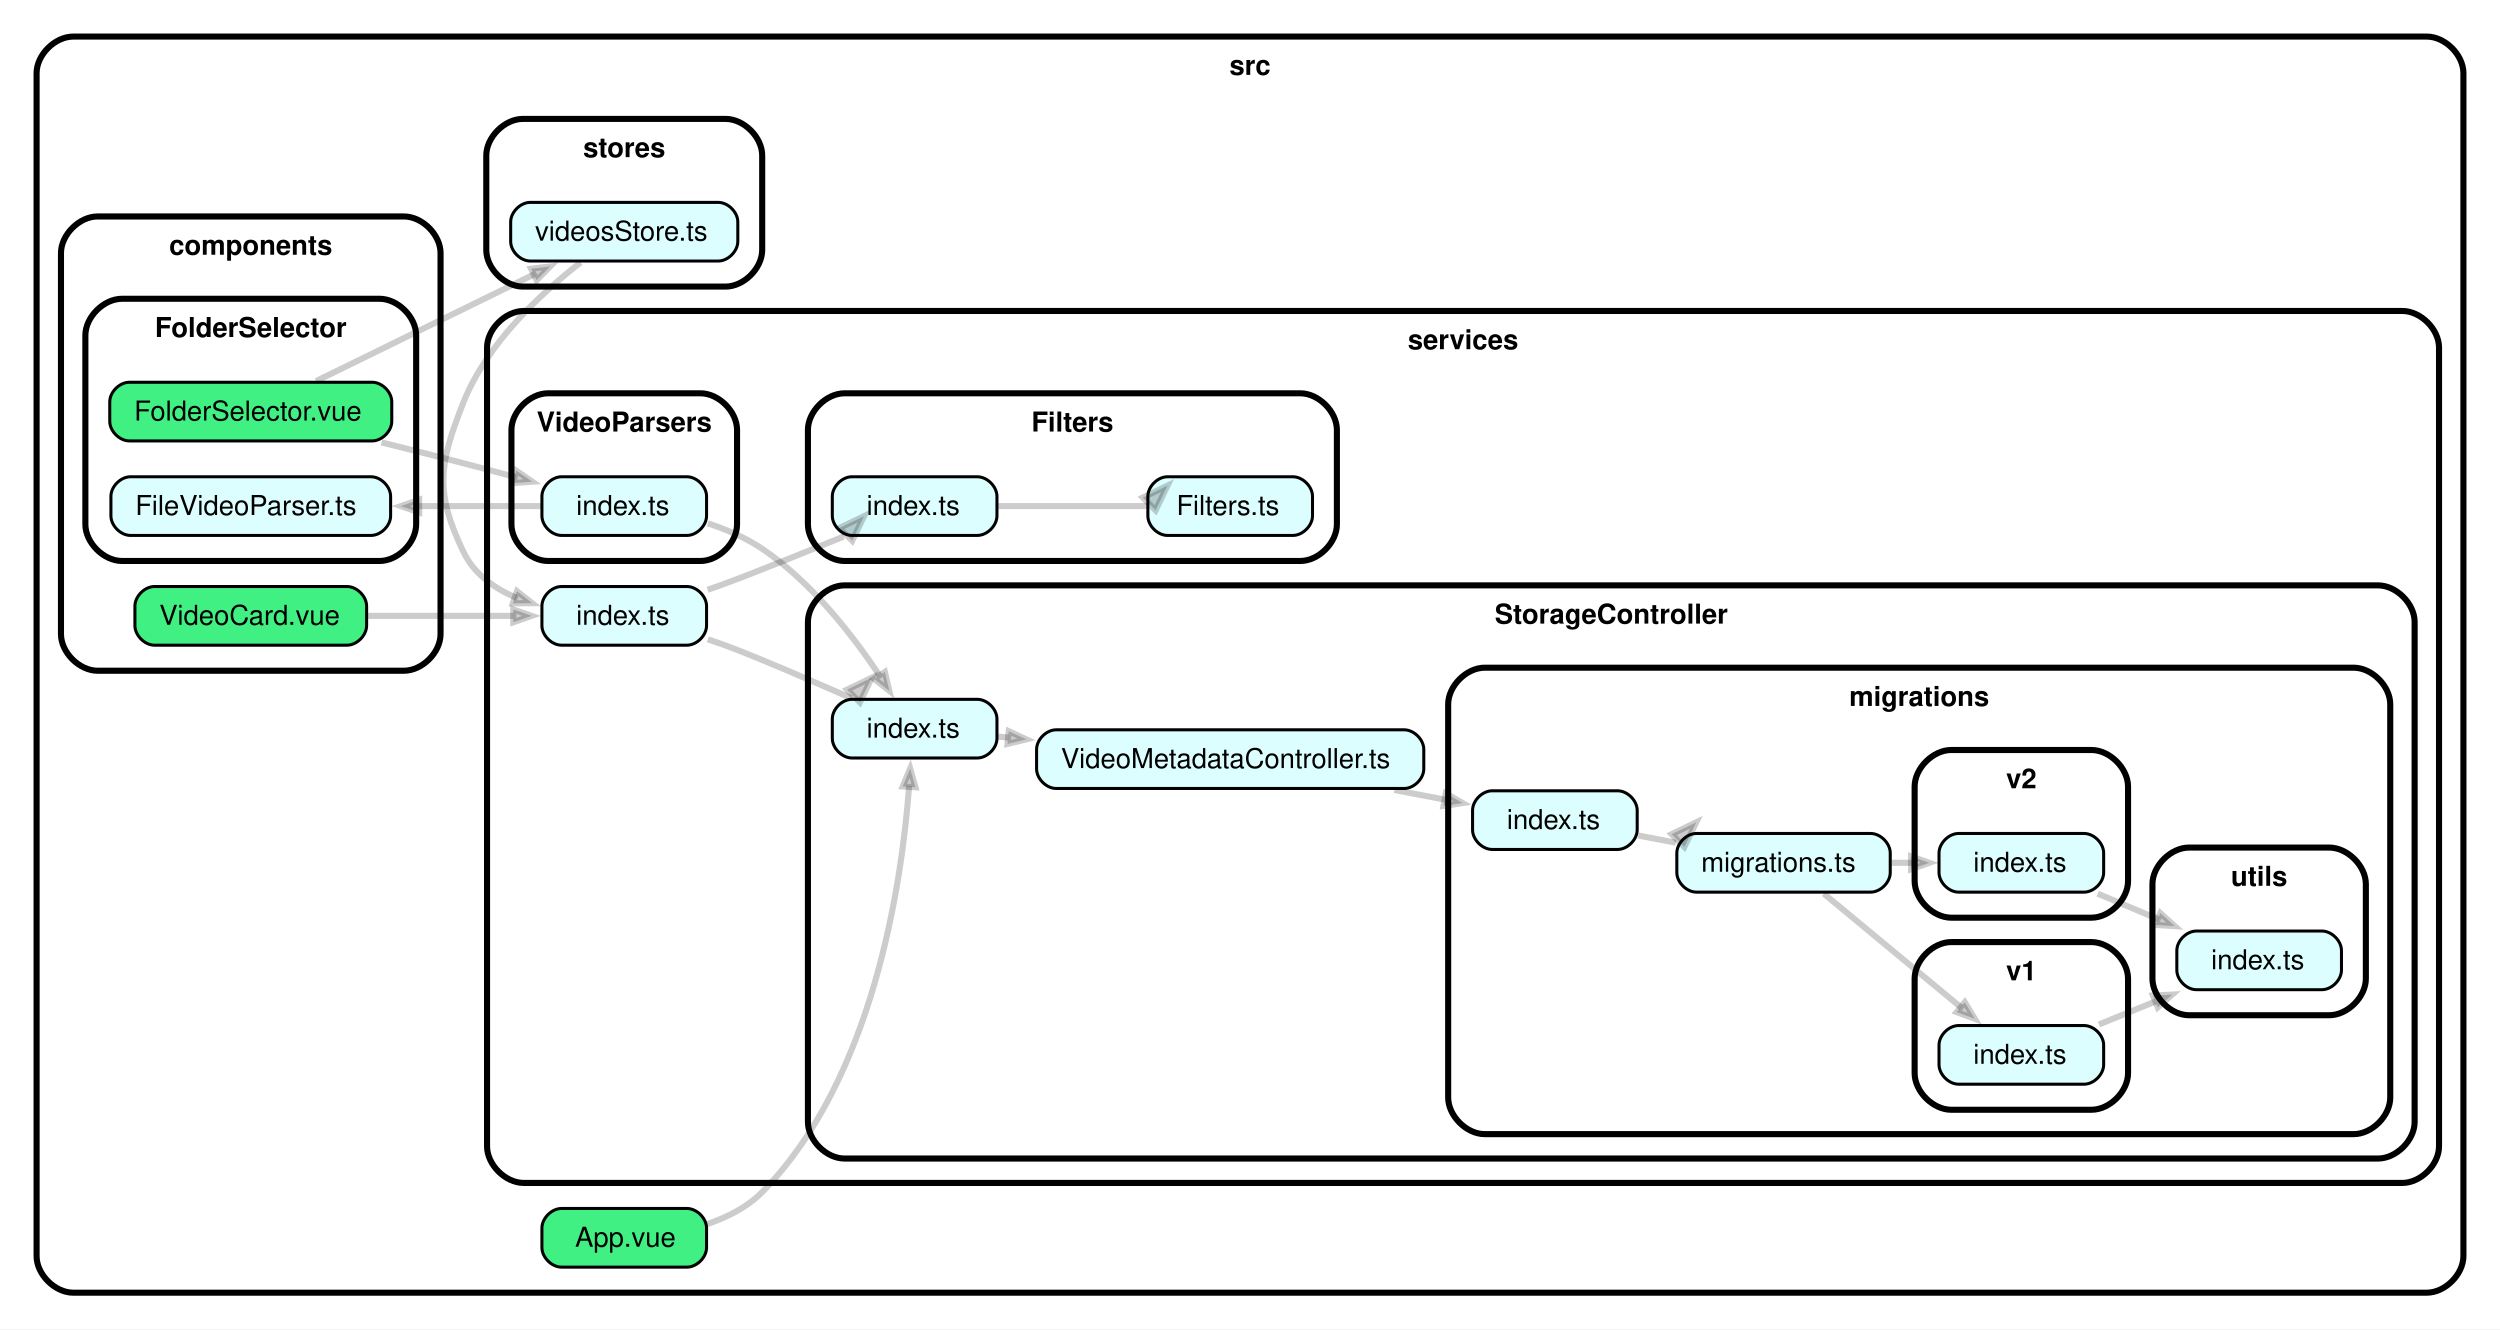
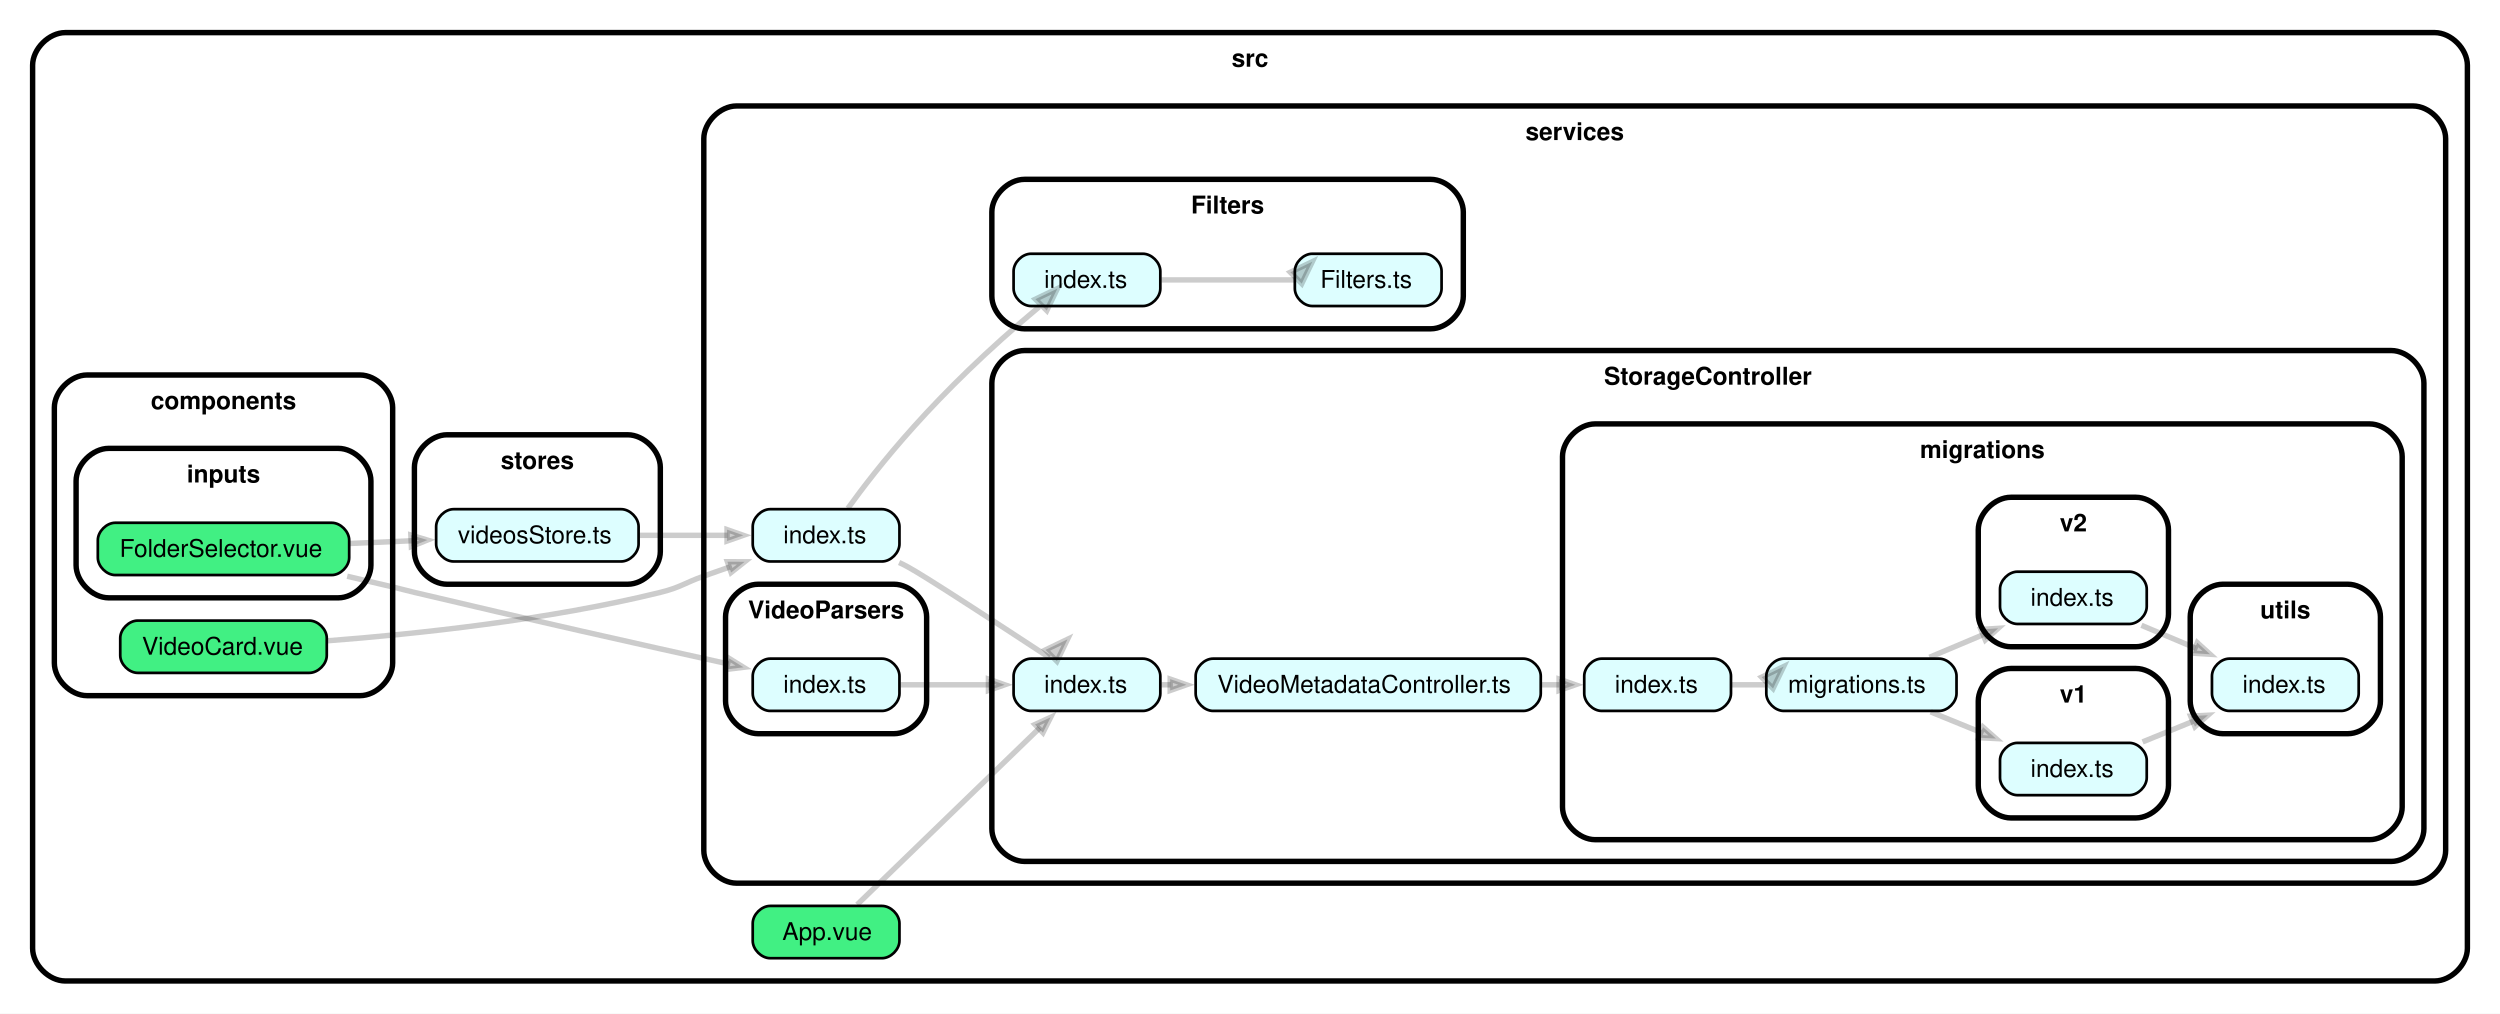
- <svg xmlns="http://www.w3.org/2000/svg" xmlns:xlink="http://www.w3.org/1999/xlink" width="820pt" height="436pt" viewBox="0.00 0.00 820.00 436.00">
-   <g id="graph0" class="graph" transform="scale(1 1) rotate(0) translate(4 432)">
-     <polygon fill="white" stroke="none" points="-4,4 -4,-432 816,-432 816,4 -4,4" />
+ <svg xmlns="http://www.w3.org/2000/svg" xmlns:xlink="http://www.w3.org/1999/xlink" width="920pt" height="373pt" viewBox="0.00 0.00 920.00 373.00">
+   <g id="graph0" class="graph" transform="scale(1 1) rotate(0) translate(4 369)">
+     <polygon fill="white" stroke="none" points="-4,4 -4,-369 916,-369 916,4 -4,4" />
    <g id="clust1" class="cluster">
-       <path fill="#ffffff" stroke="black" stroke-width="2" d="M20,-8C20,-8 792,-8 792,-8 798,-8 804,-14 804,-20 804,-20 804,-408 804,-408 804,-414 798,-420 792,-420 792,-420 20,-420 20,-420 14,-420 8,-414 8,-408 8,-408 8,-20 8,-20 8,-14 14,-8 20,-8" />
-       <text text-anchor="middle" x="406" y="-407.45" font-family="Helvetica,sans-Serif" font-weight="bold" font-size="9.00">src</text>
+       <path fill="#ffffff" stroke="black" stroke-width="2" d="M20,-8C20,-8 892,-8 892,-8 898,-8 904,-14 904,-20 904,-20 904,-345 904,-345 904,-351 898,-357 892,-357 892,-357 20,-357 20,-357 14,-357 8,-351 8,-345 8,-345 8,-20 8,-20 8,-14 14,-8 20,-8" />
+       <text text-anchor="middle" x="456" y="-344.45" font-family="Helvetica,sans-Serif" font-weight="bold" font-size="9.00">src</text>
    </g>
    <g id="clust2" class="cluster">
-       <path fill="#ffffff" stroke="black" stroke-width="2" d="M28,-212C28,-212 128.5,-212 128.5,-212 134.5,-212 140.5,-218 140.5,-224 140.5,-224 140.5,-349 140.5,-349 140.5,-355 134.5,-361 128.5,-361 128.5,-361 28,-361 28,-361 22,-361 16,-355 16,-349 16,-349 16,-224 16,-224 16,-218 22,-212 28,-212" />
-       <text text-anchor="middle" x="78.25" y="-348.45" font-family="Helvetica,sans-Serif" font-weight="bold" font-size="9.00">components</text>
+       <path fill="#ffffff" stroke="black" stroke-width="2" d="M28,-113C28,-113 128.5,-113 128.5,-113 134.5,-113 140.5,-119 140.5,-125 140.5,-125 140.5,-219 140.5,-219 140.5,-225 134.5,-231 128.5,-231 128.5,-231 28,-231 28,-231 22,-231 16,-225 16,-219 16,-219 16,-125 16,-125 16,-119 22,-113 28,-113" />
+       <text text-anchor="middle" x="78.25" y="-218.45" font-family="Helvetica,sans-Serif" font-weight="bold" font-size="9.00">components</text>
    </g>
    <g id="clust3" class="cluster">
-       <path fill="#ffffff" stroke="black" stroke-width="2" d="M36,-248C36,-248 120.5,-248 120.5,-248 126.5,-248 132.5,-254 132.5,-260 132.5,-260 132.5,-322 132.5,-322 132.5,-328 126.5,-334 120.5,-334 120.5,-334 36,-334 36,-334 30,-334 24,-328 24,-322 24,-322 24,-260 24,-260 24,-254 30,-248 36,-248" />
-       <text text-anchor="middle" x="78.25" y="-321.45" font-family="Helvetica,sans-Serif" font-weight="bold" font-size="9.00">FolderSelector</text>
+       <path fill="#ffffff" stroke="black" stroke-width="2" d="M36,-149C36,-149 120.5,-149 120.5,-149 126.5,-149 132.5,-155 132.5,-161 132.5,-161 132.5,-192 132.5,-192 132.5,-198 126.5,-204 120.5,-204 120.5,-204 36,-204 36,-204 30,-204 24,-198 24,-192 24,-192 24,-161 24,-161 24,-155 30,-149 36,-149" />
+       <text text-anchor="middle" x="78.25" y="-191.45" font-family="Helvetica,sans-Serif" font-weight="bold" font-size="9.00">inputs</text>
    </g>
    <g id="clust4" class="cluster">
-       <path fill="#ffffff" stroke="black" stroke-width="2" d="M167.75,-44C167.75,-44 784,-44 784,-44 790,-44 796,-50 796,-56 796,-56 796,-318 796,-318 796,-324 790,-330 784,-330 784,-330 167.75,-330 167.75,-330 161.75,-330 155.75,-324 155.75,-318 155.75,-318 155.75,-56 155.75,-56 155.75,-50 161.75,-44 167.75,-44" />
-       <text text-anchor="middle" x="475.88" y="-317.45" font-family="Helvetica,sans-Serif" font-weight="bold" font-size="9.00">services</text>
+       <path fill="#ffffff" stroke="black" stroke-width="2" d="M267,-44C267,-44 884,-44 884,-44 890,-44 896,-50 896,-56 896,-56 896,-318 896,-318 896,-324 890,-330 884,-330 884,-330 267,-330 267,-330 261,-330 255,-324 255,-318 255,-318 255,-56 255,-56 255,-50 261,-44 267,-44" />
+       <text text-anchor="middle" x="575.5" y="-317.45" font-family="Helvetica,sans-Serif" font-weight="bold" font-size="9.00">services</text>
+     </g>
+     <g id="clust11" class="cluster">
+       <path fill="#ffffff" stroke="black" stroke-width="2" d="M275,-99C275,-99 325,-99 325,-99 331,-99 337,-105 337,-111 337,-111 337,-142 337,-142 337,-148 331,-154 325,-154 325,-154 275,-154 275,-154 269,-154 263,-148 263,-142 263,-142 263,-111 263,-111 263,-105 269,-99 275,-99" />
+       <text text-anchor="middle" x="300" y="-141.45" font-family="Helvetica,sans-Serif" font-weight="bold" font-size="9.00">VideoParsers</text>
    </g>
    <g id="clust6" class="cluster">
-       <path fill="#ffffff" stroke="black" stroke-width="2" d="M273,-52C273,-52 776,-52 776,-52 782,-52 788,-58 788,-64 788,-64 788,-228 788,-228 788,-234 782,-240 776,-240 776,-240 273,-240 273,-240 267,-240 261,-234 261,-228 261,-228 261,-64 261,-64 261,-58 267,-52 273,-52" />
-       <text text-anchor="middle" x="524.5" y="-227.45" font-family="Helvetica,sans-Serif" font-weight="bold" font-size="9.00">StorageController</text>
+       <path fill="#ffffff" stroke="black" stroke-width="2" d="M373,-52C373,-52 876,-52 876,-52 882,-52 888,-58 888,-64 888,-64 888,-228 888,-228 888,-234 882,-240 876,-240 876,-240 373,-240 373,-240 367,-240 361,-234 361,-228 361,-228 361,-64 361,-64 361,-58 367,-52 373,-52" />
+       <text text-anchor="middle" x="624.5" y="-227.45" font-family="Helvetica,sans-Serif" font-weight="bold" font-size="9.00">StorageController</text>
    </g>
    <g id="clust7" class="cluster">
-       <path fill="#ffffff" stroke="black" stroke-width="2" d="M483,-60C483,-60 768,-60 768,-60 774,-60 780,-66 780,-72 780,-72 780,-201 780,-201 780,-207 774,-213 768,-213 768,-213 483,-213 483,-213 477,-213 471,-207 471,-201 471,-201 471,-72 471,-72 471,-66 477,-60 483,-60" />
-       <text text-anchor="middle" x="625.5" y="-200.45" font-family="Helvetica,sans-Serif" font-weight="bold" font-size="9.00">migrations</text>
+       <path fill="#ffffff" stroke="black" stroke-width="2" d="M583,-60C583,-60 868,-60 868,-60 874,-60 880,-66 880,-72 880,-72 880,-201 880,-201 880,-207 874,-213 868,-213 868,-213 583,-213 583,-213 577,-213 571,-207 571,-201 571,-201 571,-72 571,-72 571,-66 577,-60 583,-60" />
+       <text text-anchor="middle" x="725.5" y="-200.45" font-family="Helvetica,sans-Serif" font-weight="bold" font-size="9.00">migrations</text>
+     </g>
+     <g id="clust9" class="cluster">
+       <path fill="#ffffff" stroke="black" stroke-width="2" d="M736,-68C736,-68 782,-68 782,-68 788,-68 794,-74 794,-80 794,-80 794,-111 794,-111 794,-117 788,-123 782,-123 782,-123 736,-123 736,-123 730,-123 724,-117 724,-111 724,-111 724,-80 724,-80 724,-74 730,-68 736,-68" />
+       <text text-anchor="middle" x="759" y="-110.45" font-family="Helvetica,sans-Serif" font-weight="bold" font-size="9.00">v1</text>
+     </g>
+     <g id="clust10" class="cluster">
+       <path fill="#ffffff" stroke="black" stroke-width="2" d="M736,-131C736,-131 782,-131 782,-131 788,-131 794,-137 794,-143 794,-143 794,-174 794,-174 794,-180 788,-186 782,-186 782,-186 736,-186 736,-186 730,-186 724,-180 724,-174 724,-174 724,-143 724,-143 724,-137 730,-131 736,-131" />
+       <text text-anchor="middle" x="759" y="-173.45" font-family="Helvetica,sans-Serif" font-weight="bold" font-size="9.00">v2</text>
    </g>
    <g id="clust8" class="cluster">
-       <path fill="#ffffff" stroke="black" stroke-width="2" d="M714,-99C714,-99 760,-99 760,-99 766,-99 772,-105 772,-111 772,-111 772,-142 772,-142 772,-148 766,-154 760,-154 760,-154 714,-154 714,-154 708,-154 702,-148 702,-142 702,-142 702,-111 702,-111 702,-105 708,-99 714,-99" />
-       <text text-anchor="middle" x="737" y="-141.45" font-family="Helvetica,sans-Serif" font-weight="bold" font-size="9.00">utils</text>
-     </g>
-     <g id="clust9" class="cluster">
-       <path fill="#ffffff" stroke="black" stroke-width="2" d="M636,-68C636,-68 682,-68 682,-68 688,-68 694,-74 694,-80 694,-80 694,-111 694,-111 694,-117 688,-123 682,-123 682,-123 636,-123 636,-123 630,-123 624,-117 624,-111 624,-111 624,-80 624,-80 624,-74 630,-68 636,-68" />
-       <text text-anchor="middle" x="659" y="-110.45" font-family="Helvetica,sans-Serif" font-weight="bold" font-size="9.00">v1</text>
-     </g>
-     <g id="clust10" class="cluster">
-       <path fill="#ffffff" stroke="black" stroke-width="2" d="M636,-131C636,-131 682,-131 682,-131 688,-131 694,-137 694,-143 694,-143 694,-174 694,-174 694,-180 688,-186 682,-186 682,-186 636,-186 636,-186 630,-186 624,-180 624,-174 624,-174 624,-143 624,-143 624,-137 630,-131 636,-131" />
-       <text text-anchor="middle" x="659" y="-173.45" font-family="Helvetica,sans-Serif" font-weight="bold" font-size="9.00">v2</text>
-     </g>
-     <g id="clust11" class="cluster">
-       <path fill="#ffffff" stroke="black" stroke-width="2" d="M175.75,-248C175.75,-248 225.75,-248 225.75,-248 231.75,-248 237.75,-254 237.75,-260 237.75,-260 237.75,-291 237.75,-291 237.75,-297 231.75,-303 225.75,-303 225.75,-303 175.75,-303 175.75,-303 169.75,-303 163.75,-297 163.75,-291 163.75,-291 163.75,-260 163.75,-260 163.75,-254 169.75,-248 175.75,-248" />
-       <text text-anchor="middle" x="200.75" y="-290.45" font-family="Helvetica,sans-Serif" font-weight="bold" font-size="9.00">VideoParsers</text>
+       <path fill="#ffffff" stroke="black" stroke-width="2" d="M814,-99C814,-99 860,-99 860,-99 866,-99 872,-105 872,-111 872,-111 872,-142 872,-142 872,-148 866,-154 860,-154 860,-154 814,-154 814,-154 808,-154 802,-148 802,-142 802,-142 802,-111 802,-111 802,-105 808,-99 814,-99" />
+       <text text-anchor="middle" x="837" y="-141.45" font-family="Helvetica,sans-Serif" font-weight="bold" font-size="9.00">utils</text>
    </g>
    <g id="clust5" class="cluster">
-       <path fill="#ffffff" stroke="black" stroke-width="2" d="M273,-248C273,-248 422.5,-248 422.5,-248 428.5,-248 434.5,-254 434.5,-260 434.5,-260 434.5,-291 434.5,-291 434.5,-297 428.5,-303 422.5,-303 422.5,-303 273,-303 273,-303 267,-303 261,-297 261,-291 261,-291 261,-260 261,-260 261,-254 267,-248 273,-248" />
-       <text text-anchor="middle" x="347.75" y="-290.45" font-family="Helvetica,sans-Serif" font-weight="bold" font-size="9.00">Filters</text>
+       <path fill="#ffffff" stroke="black" stroke-width="2" d="M373,-248C373,-248 522.5,-248 522.5,-248 528.5,-248 534.5,-254 534.5,-260 534.5,-260 534.5,-291 534.5,-291 534.5,-297 528.5,-303 522.5,-303 522.5,-303 373,-303 373,-303 367,-303 361,-297 361,-291 361,-291 361,-260 361,-260 361,-254 367,-248 373,-248" />
+       <text text-anchor="middle" x="447.75" y="-290.45" font-family="Helvetica,sans-Serif" font-weight="bold" font-size="9.00">Filters</text>
    </g>
    <g id="clust12" class="cluster">
-       <path fill="#ffffff" stroke="black" stroke-width="2" d="M167.5,-338C167.5,-338 234,-338 234,-338 240,-338 246,-344 246,-350 246,-350 246,-381 246,-381 246,-387 240,-393 234,-393 234,-393 167.5,-393 167.5,-393 161.5,-393 155.5,-387 155.5,-381 155.5,-381 155.5,-350 155.5,-350 155.5,-344 161.5,-338 167.5,-338" />
-       <text text-anchor="middle" x="200.75" y="-380.45" font-family="Helvetica,sans-Serif" font-weight="bold" font-size="9.00">stores</text>
+       <path fill="#ffffff" stroke="black" stroke-width="2" d="M160.5,-154C160.5,-154 227,-154 227,-154 233,-154 239,-160 239,-166 239,-166 239,-197 239,-197 239,-203 233,-209 227,-209 227,-209 160.5,-209 160.5,-209 154.5,-209 148.5,-203 148.5,-197 148.5,-197 148.5,-166 148.5,-166 148.5,-160 154.5,-154 160.5,-154" />
+       <text text-anchor="middle" x="193.75" y="-196.45" font-family="Helvetica,sans-Serif" font-weight="bold" font-size="9.00">stores</text>
    </g>
    <g id="node1" class="node">
      <g id="a_node1">
        <a xlink:href="src/App.vue" xlink:title="App.vue">
-           <path fill="#41f083" stroke="black" d="M221.33,-35.62C221.33,-35.62 180.17,-35.62 180.17,-35.62 176.96,-35.62 173.75,-32.42 173.75,-29.21 173.75,-29.21 173.75,-22.79 173.75,-22.79 173.75,-19.58 176.96,-16.38 180.17,-16.38 180.17,-16.38 221.33,-16.38 221.33,-16.38 224.54,-16.38 227.75,-19.58 227.75,-22.79 227.75,-22.79 227.75,-29.21 227.75,-29.21 227.75,-32.42 224.54,-35.62 221.33,-35.62" />
-           <text text-anchor="start" x="184.62" y="-23.07" font-family="Helvetica,sans-Serif" font-size="9.00">App.vue</text>
+           <path fill="#41f083" stroke="black" d="M320.58,-35.62C320.58,-35.62 279.42,-35.62 279.42,-35.62 276.21,-35.62 273,-32.42 273,-29.21 273,-29.21 273,-22.79 273,-22.79 273,-19.58 276.21,-16.38 279.42,-16.38 279.42,-16.38 320.58,-16.38 320.58,-16.38 323.79,-16.38 327,-19.58 327,-22.79 327,-22.79 327,-29.21 327,-29.21 327,-32.42 323.79,-35.62 320.58,-35.62" />
+           <text text-anchor="start" x="283.88" y="-23.07" font-family="Helvetica,sans-Serif" font-size="9.00">App.vue</text>
        </a>
      </g>
    </g>
    <g id="node2" class="node">
      <g id="a_node2">
        <a xlink:href="src/services/StorageController/index.ts" xlink:title="index.ts">
-           <path fill="#ddfeff" stroke="black" d="M316.58,-202.62C316.58,-202.62 275.42,-202.62 275.42,-202.62 272.21,-202.62 269,-199.42 269,-196.21 269,-196.21 269,-189.79 269,-189.79 269,-186.58 272.21,-183.38 275.42,-183.38 275.42,-183.38 316.58,-183.38 316.58,-183.38 319.79,-183.38 323,-186.58 323,-189.79 323,-189.79 323,-196.21 323,-196.21 323,-199.42 319.79,-202.62 316.58,-202.62" />
-           <text text-anchor="start" x="280.25" y="-190.07" font-family="Helvetica,sans-Serif" font-size="9.00">index.ts</text>
+           <path fill="#ddfeff" stroke="black" d="M416.58,-126.62C416.58,-126.62 375.42,-126.62 375.42,-126.62 372.21,-126.62 369,-123.42 369,-120.21 369,-120.21 369,-113.79 369,-113.79 369,-110.58 372.21,-107.38 375.42,-107.38 375.42,-107.38 416.58,-107.38 416.58,-107.38 419.79,-107.38 423,-110.58 423,-113.79 423,-113.79 423,-120.21 423,-120.21 423,-123.42 419.79,-126.62 416.58,-126.62" />
+           <text text-anchor="start" x="380.25" y="-114.08" font-family="Helvetica,sans-Serif" font-size="9.00">index.ts</text>
        </a>
      </g>
    </g>
    <g id="edge1" class="edge">
-       <path fill="none" stroke="#000000" stroke-width="2" stroke-opacity="0.2" d="M227.9,-30.48C234.5,-32.71 241.1,-36.03 246,-41 282.5,-78.05 291.82,-142.42 294.19,-174.18" />
-       <polygon fill="#000000" fill-opacity="0.2" stroke="#000000" stroke-width="2" stroke-opacity="0.2" points="292.08,-174.04 294.54,-179.9 296.27,-173.78 292.08,-174.04" />
+       <path fill="none" stroke="#000000" stroke-width="2" stroke-opacity="0.2" d="M311.42,-36.09C327.67,-51.82 359.18,-82.32 378.53,-101.05" />
+       <polygon fill="#000000" fill-opacity="0.2" stroke="#000000" stroke-width="2" stroke-opacity="0.2" points="376.87,-102.38 382.65,-105.04 379.8,-99.36 376.87,-102.38" />
+     </g>
+     <g id="node10" class="node">
+       <g id="a_node10">
+         <a xlink:href="src/services/StorageController/VideoMetadataController.ts" xlink:title="VideoMetadataController.ts">
+           <path fill="#ddfeff" stroke="black" d="M556.58,-126.62C556.58,-126.62 442.42,-126.62 442.42,-126.62 439.21,-126.62 436,-123.42 436,-120.21 436,-120.21 436,-113.79 436,-113.79 436,-110.58 439.21,-107.38 442.42,-107.38 442.42,-107.38 556.58,-107.38 556.58,-107.38 559.79,-107.38 563,-110.58 563,-113.79 563,-113.79 563,-120.21 563,-120.21 563,-123.42 559.79,-126.62 556.58,-126.62" />
+           <text text-anchor="start" x="444" y="-114.08" font-family="Helvetica,sans-Serif" font-size="9.00">VideoMetadataController.ts</text>
+         </a>
+       </g>
+     </g>
+     <g id="edge7" class="edge">
+       <path fill="none" stroke="#000000" stroke-width="2" stroke-opacity="0.2" d="M423.4,-117C424.49,-117 425.6,-117 426.73,-117" />
+       <polygon fill="#000000" fill-opacity="0.2" stroke="#000000" stroke-width="2" stroke-opacity="0.2" points="426.62,-119.1 432.62,-117 426.62,-114.9 426.62,-119.1" />
+     </g>
+     <g id="node3" class="node">
+       <g id="a_node3">
+         <a xlink:href="src/components/VideoCard.vue" xlink:title="VideoCard.vue">
+           <path fill="#41f083" stroke="black" d="M109.83,-140.62C109.83,-140.62 46.67,-140.62 46.67,-140.62 43.46,-140.62 40.25,-137.42 40.25,-134.21 40.25,-134.21 40.25,-127.79 40.25,-127.79 40.25,-124.58 43.46,-121.38 46.67,-121.38 46.67,-121.38 109.83,-121.38 109.83,-121.38 113.04,-121.38 116.25,-124.58 116.25,-127.79 116.25,-127.79 116.25,-134.21 116.25,-134.21 116.25,-137.42 113.04,-140.62 109.83,-140.62" />
+           <text text-anchor="start" x="48.25" y="-128.07" font-family="Helvetica,sans-Serif" font-size="9.00">VideoCard.vue</text>
+         </a>
+       </g>
+     </g>
+     <g id="node4" class="node">
+       <g id="a_node4">
+         <a xlink:href="src/services/index.ts" xlink:title="index.ts">
+           <path fill="#ddfeff" stroke="black" d="M320.58,-181.62C320.58,-181.62 279.42,-181.62 279.42,-181.62 276.21,-181.62 273,-178.42 273,-175.21 273,-175.21 273,-168.79 273,-168.79 273,-165.58 276.21,-162.38 279.42,-162.38 279.42,-162.38 320.58,-162.38 320.58,-162.38 323.79,-162.38 327,-165.58 327,-168.79 327,-168.79 327,-175.21 327,-175.21 327,-178.42 323.79,-181.62 320.58,-181.62" />
+           <text text-anchor="start" x="284.25" y="-169.07" font-family="Helvetica,sans-Serif" font-size="9.00">index.ts</text>
+         </a>
+       </g>
+     </g>
+     <g id="edge2" class="edge">
+       <path fill="none" stroke="#000000" stroke-width="2" stroke-opacity="0.2" d="M116.5,-133.19C149.17,-135.69 197.75,-140.83 239,-151 246.37,-152.82 247.85,-154.44 255,-157 258.07,-158.1 261.26,-159.22 264.47,-160.34" />
+       <polygon fill="#000000" fill-opacity="0.2" stroke="#000000" stroke-width="2" stroke-opacity="0.2" points="263.68,-162.29 270.03,-162.26 265.05,-158.32 263.68,-162.29" />
+     </g>
+     <g id="edge15" class="edge">
+       <path fill="none" stroke="#000000" stroke-width="2" stroke-opacity="0.2" d="M326.87,-161.99C330.33,-160.43 333.79,-158.75 382.14,-127.03" />
+       <polygon fill="#000000" fill-opacity="0.2" stroke="#000000" stroke-width="2" stroke-opacity="0.2" points="384.95,-125.64 388.85,-133.74 380.75,-129.84 384.95,-125.64" />
+     </g>
+     <g id="node9" class="node">
+       <g id="a_node9">
+         <a xlink:href="src/services/Filters/index.ts" xlink:title="index.ts">
+           <path fill="#ddfeff" stroke="black" d="M416.58,-275.62C416.58,-275.62 375.42,-275.62 375.42,-275.62 372.21,-275.62 369,-272.42 369,-269.21 369,-269.21 369,-262.79 369,-262.79 369,-259.58 372.21,-256.38 375.42,-256.38 375.42,-256.38 416.58,-256.38 416.58,-256.38 419.79,-256.38 423,-259.58 423,-262.79 423,-262.79 423,-269.21 423,-269.21 423,-272.42 419.79,-275.62 416.58,-275.62" />
+           <text text-anchor="start" x="380.25" y="-263.07" font-family="Helvetica,sans-Serif" font-size="9.00">index.ts</text>
+         </a>
+       </g>
+     </g>
+     <g id="edge14" class="edge">
+       <path fill="none" stroke="#000000" stroke-width="2" stroke-opacity="0.2" d="M308.01,-181.92C318.51,-196.37 339.39,-223.59 378.42,-256.09" />
+       <polygon fill="#000000" fill-opacity="0.2" stroke="#000000" stroke-width="2" stroke-opacity="0.2" points="381.22,-254.7 385.12,-262.8 377.02,-258.9 381.22,-254.7" />
+     </g>
+     <g id="node5" class="node">
+       <g id="a_node5">
+         <a xlink:href="src/components/inputs/FolderSelector.vue" xlink:title="FolderSelector.vue">
+           <path fill="#41f083" stroke="black" d="M118.08,-176.62C118.08,-176.62 38.42,-176.62 38.42,-176.62 35.21,-176.62 32,-173.42 32,-170.21 32,-170.21 32,-163.79 32,-163.79 32,-160.58 35.21,-157.38 38.42,-157.38 38.42,-157.38 118.08,-157.38 118.08,-157.38 121.29,-157.38 124.5,-160.58 124.5,-163.79 124.5,-163.79 124.5,-170.21 124.5,-170.21 124.5,-173.42 121.29,-176.62 118.08,-176.62" />
+           <text text-anchor="start" x="40" y="-164.07" font-family="Helvetica,sans-Serif" font-size="9.00">FolderSelector.vue</text>
+         </a>
+       </g>
+     </g>
+     <g id="node6" class="node">
+       <g id="a_node6">
+         <a xlink:href="src/services/VideoParsers/index.ts" xlink:title="index.ts">
+           <path fill="#ddfeff" stroke="black" d="M320.58,-126.62C320.58,-126.62 279.42,-126.62 279.42,-126.62 276.21,-126.62 273,-123.42 273,-120.21 273,-120.21 273,-113.79 273,-113.79 273,-110.58 276.21,-107.38 279.42,-107.38 279.42,-107.38 320.58,-107.38 320.58,-107.38 323.79,-107.38 327,-110.58 327,-113.79 327,-113.79 327,-120.21 327,-120.21 327,-123.42 323.79,-126.62 320.58,-126.62" />
+           <text text-anchor="start" x="284.25" y="-114.08" font-family="Helvetica,sans-Serif" font-size="9.00">index.ts</text>
+         </a>
+       </g>
+     </g>
+     <g id="edge3" class="edge">
+       <path fill="none" stroke="#000000" stroke-width="2" stroke-opacity="0.2" d="M123.77,-156.94C129.4,-155.63 135.09,-154.29 140.5,-153 144.06,-152.15 144.93,-151.85 148.5,-151 187.99,-141.6 233.47,-131.42 264,-124.67" />
+       <polygon fill="#000000" fill-opacity="0.2" stroke="#000000" stroke-width="2" stroke-opacity="0.2" points="264.22,-126.77 269.63,-123.43 263.32,-122.67 264.22,-126.77" />
+     </g>
+     <g id="node7" class="node">
+       <g id="a_node7">
+         <a xlink:href="src/stores/videosStore.ts" xlink:title="videosStore.ts">
+           <path fill="#ddfeff" stroke="black" d="M224.58,-181.62C224.58,-181.62 162.92,-181.62 162.92,-181.62 159.71,-181.62 156.5,-178.42 156.5,-175.21 156.5,-175.21 156.5,-168.79 156.5,-168.79 156.5,-165.58 159.71,-162.38 162.92,-162.38 162.92,-162.38 224.58,-162.38 224.58,-162.38 227.79,-162.38 231,-165.58 231,-168.79 231,-168.79 231,-175.21 231,-175.21 231,-178.42 227.79,-181.62 224.58,-181.62" />
+           <text text-anchor="start" x="164.5" y="-169.07" font-family="Helvetica,sans-Serif" font-size="9.00">videosStore.ts</text>
+         </a>
+       </g>
+     </g>
+     <g id="edge4" class="edge">
+       <path fill="none" stroke="#000000" stroke-width="2" stroke-opacity="0.2" d="M124.76,-169C132.3,-169.34 140.11,-169.68 147.63,-170.01" />
+       <polygon fill="#000000" fill-opacity="0.2" stroke="#000000" stroke-width="2" stroke-opacity="0.2" points="147.19,-172.1 153.28,-170.26 147.38,-167.9 147.19,-172.1" />
+     </g>
+     <g id="edge13" class="edge">
+       <path fill="none" stroke="#000000" stroke-width="2" stroke-opacity="0.2" d="M327.43,-117C337.53,-117 349.21,-117 359.98,-117" />
+       <polygon fill="#000000" fill-opacity="0.2" stroke="#000000" stroke-width="2" stroke-opacity="0.2" points="359.74,-119.1 365.74,-117 359.74,-114.9 359.74,-119.1" />
+     </g>
+     <g id="edge16" class="edge">
+       <path fill="none" stroke="#000000" stroke-width="2" stroke-opacity="0.2" d="M231.21,-172C241.75,-172 253.22,-172 263.69,-172" />
+       <polygon fill="#000000" fill-opacity="0.2" stroke="#000000" stroke-width="2" stroke-opacity="0.2" points="263.55,-174.1 269.55,-172 263.55,-169.9 263.55,-174.1" />
+     </g>
+     <g id="node8" class="node">
+       <g id="a_node8">
+         <a xlink:href="src/services/Filters/Filters.ts" xlink:title="Filters.ts">
+           <path fill="#ddfeff" stroke="black" d="M520.08,-275.62C520.08,-275.62 478.92,-275.62 478.92,-275.62 475.71,-275.62 472.5,-272.42 472.5,-269.21 472.5,-269.21 472.5,-262.79 472.5,-262.79 472.5,-259.58 475.71,-256.38 478.92,-256.38 478.92,-256.38 520.08,-256.38 520.08,-256.38 523.29,-256.38 526.5,-259.58 526.5,-262.79 526.5,-262.79 526.5,-269.21 526.5,-269.21 526.5,-272.42 523.29,-275.62 520.08,-275.62" />
+           <text text-anchor="start" x="481.88" y="-263.07" font-family="Helvetica,sans-Serif" font-size="9.00">Filters.ts</text>
+         </a>
+       </g>
+     </g>
+     <g id="edge5" class="edge">
+       <path fill="none" stroke="#000000" stroke-width="2" stroke-opacity="0.2" d="M423.4,-266C438.44,-266 457.21,-266 472.23,-266" />
+       <polygon fill="#000000" fill-opacity="0.2" stroke="#000000" stroke-width="2" stroke-opacity="0.2" points="475.04,-264.61 478.94,-272.71 470.84,-268.81 475.04,-264.61" />
    </g>
    <g id="node11" class="node">
      <g id="a_node11">
-         <a xlink:href="src/services/StorageController/VideoMetadataController.ts" xlink:title="VideoMetadataController.ts">
-           <path fill="#ddfeff" stroke="black" d="M456.58,-192.62C456.58,-192.62 342.42,-192.62 342.42,-192.62 339.21,-192.62 336,-189.42 336,-186.21 336,-186.21 336,-179.79 336,-179.79 336,-176.58 339.21,-173.38 342.42,-173.38 342.42,-173.38 456.58,-173.38 456.58,-173.38 459.79,-173.38 463,-176.58 463,-179.79 463,-179.79 463,-186.21 463,-186.21 463,-189.42 459.79,-192.62 456.58,-192.62" />
-           <text text-anchor="start" x="344" y="-180.07" font-family="Helvetica,sans-Serif" font-size="9.00">VideoMetadataController.ts</text>
-         </a>
-       </g>
-     </g>
-     <g id="edge7" class="edge">
-       <path fill="none" stroke="#000000" stroke-width="2" stroke-opacity="0.2" d="M323.4,-190.4C324.49,-190.29 325.6,-190.18 326.73,-190.07" />
-       <polygon fill="#000000" fill-opacity="0.2" stroke="#000000" stroke-width="2" stroke-opacity="0.2" points="326.87,-192.17 332.64,-189.49 326.46,-187.99 326.87,-192.17" />
-     </g>
-     <g id="node3" class="node">
-       <g id="a_node3">
-         <a xlink:href="src/components/FolderSelector/FileVideoParser.ts" xlink:title="FileVideoParser.ts">
-           <path fill="#ddfeff" stroke="black" d="M117.71,-275.62C117.71,-275.62 38.79,-275.62 38.79,-275.62 35.58,-275.62 32.38,-272.42 32.38,-269.21 32.38,-269.21 32.38,-262.79 32.38,-262.79 32.38,-259.58 35.58,-256.38 38.79,-256.38 38.79,-256.38 117.71,-256.38 117.71,-256.38 120.92,-256.38 124.12,-259.58 124.12,-262.79 124.12,-262.79 124.12,-269.21 124.12,-269.21 124.12,-272.42 120.92,-275.62 117.71,-275.62" />
-           <text text-anchor="start" x="40.38" y="-263.07" font-family="Helvetica,sans-Serif" font-size="9.00">FileVideoParser.ts</text>
-         </a>
-       </g>
-     </g>
-     <g id="node4" class="node">
-       <g id="a_node4">
-         <a xlink:href="src/components/FolderSelector/FolderSelector.vue" xlink:title="FolderSelector.vue">
-           <path fill="#41f083" stroke="black" d="M118.08,-306.62C118.08,-306.62 38.42,-306.62 38.42,-306.62 35.21,-306.62 32,-303.42 32,-300.21 32,-300.21 32,-293.79 32,-293.79 32,-290.58 35.21,-287.38 38.42,-287.38 38.42,-287.38 118.08,-287.38 118.08,-287.38 121.29,-287.38 124.5,-290.58 124.5,-293.79 124.5,-293.79 124.5,-300.21 124.5,-300.21 124.5,-303.42 121.29,-306.62 118.08,-306.62" />
-           <text text-anchor="start" x="40" y="-294.07" font-family="Helvetica,sans-Serif" font-size="9.00">FolderSelector.vue</text>
-         </a>
-       </g>
-     </g>
-     <g id="node5" class="node">
-       <g id="a_node5">
-         <a xlink:href="src/services/VideoParsers/index.ts" xlink:title="index.ts">
-           <path fill="#ddfeff" stroke="black" d="M221.33,-275.62C221.33,-275.62 180.17,-275.62 180.17,-275.62 176.96,-275.62 173.75,-272.42 173.75,-269.21 173.75,-269.21 173.75,-262.79 173.75,-262.79 173.75,-259.58 176.96,-256.38 180.17,-256.38 180.17,-256.38 221.33,-256.38 221.33,-256.38 224.54,-256.38 227.75,-259.58 227.75,-262.79 227.75,-262.79 227.75,-269.21 227.75,-269.21 227.75,-272.42 224.54,-275.62 221.33,-275.62" />
-           <text text-anchor="start" x="185" y="-263.07" font-family="Helvetica,sans-Serif" font-size="9.00">index.ts</text>
-         </a>
-       </g>
-     </g>
-     <g id="edge2" class="edge">
-       <path fill="none" stroke="#000000" stroke-width="2" stroke-opacity="0.2" d="M121.13,-286.88C127.62,-285.28 134.24,-283.61 140.5,-282 148.46,-279.95 157,-277.69 165.04,-275.52" />
-       <polygon fill="#000000" fill-opacity="0.2" stroke="#000000" stroke-width="2" stroke-opacity="0.2" points="165.37,-277.61 170.61,-274.01 164.27,-273.55 165.37,-277.61" />
-     </g>
-     <g id="node6" class="node">
-       <g id="a_node6">
-         <a xlink:href="src/stores/videosStore.ts" xlink:title="videosStore.ts">
-           <path fill="#ddfeff" stroke="black" d="M231.58,-365.62C231.58,-365.62 169.92,-365.62 169.92,-365.62 166.71,-365.62 163.5,-362.42 163.5,-359.21 163.5,-359.21 163.5,-352.79 163.5,-352.79 163.5,-349.58 166.71,-346.38 169.92,-346.38 169.92,-346.38 231.58,-346.38 231.58,-346.38 234.79,-346.38 238,-349.58 238,-352.79 238,-352.79 238,-359.21 238,-359.21 238,-362.42 234.79,-365.62 231.58,-365.62" />
-           <text text-anchor="start" x="171.5" y="-353.07" font-family="Helvetica,sans-Serif" font-size="9.00">videosStore.ts</text>
-         </a>
-       </g>
-     </g>
-     <g id="edge3" class="edge">
-       <path fill="none" stroke="#000000" stroke-width="2" stroke-opacity="0.2" d="M99.69,-307.01C119.34,-316.63 149.21,-331.26 171.2,-342.02" />
-       <polygon fill="#000000" fill-opacity="0.2" stroke="#000000" stroke-width="2" stroke-opacity="0.2" points="170.18,-343.86 176.49,-344.61 172.02,-340.09 170.18,-343.86" />
-     </g>
-     <g id="edge13" class="edge">
-       <path fill="none" stroke="#000000" stroke-width="2" stroke-opacity="0.2" d="M228.15,-260.35C234.32,-258.31 240.65,-255.6 246,-252 262.1,-241.17 275.75,-223.55 284.52,-210.38" />
-       <polygon fill="#000000" fill-opacity="0.2" stroke="#000000" stroke-width="2" stroke-opacity="0.2" points="286.24,-211.59 287.7,-205.4 282.7,-209.33 286.24,-211.59" />
-     </g>
-     <g id="edge14" class="edge">
-       <path fill="none" stroke="#000000" stroke-width="2" stroke-opacity="0.2" d="M173.55,-266C161.67,-266 147.16,-266 133.12,-266" />
-       <polygon fill="#000000" fill-opacity="0.2" stroke="#000000" stroke-width="2" stroke-opacity="0.2" points="133.49,-263.9 127.49,-266 133.49,-268.1 133.49,-263.9" />
-     </g>
-     <g id="node8" class="node">
-       <g id="a_node8">
-         <a xlink:href="src/services/index.ts" xlink:title="index.ts">
-           <path fill="#ddfeff" stroke="black" d="M221.33,-239.62C221.33,-239.62 180.17,-239.62 180.17,-239.62 176.96,-239.62 173.75,-236.42 173.75,-233.21 173.75,-233.21 173.75,-226.79 173.75,-226.79 173.75,-223.58 176.96,-220.38 180.17,-220.38 180.17,-220.38 221.33,-220.38 221.33,-220.38 224.54,-220.38 227.75,-223.58 227.75,-226.79 227.75,-226.79 227.75,-233.21 227.75,-233.21 227.75,-236.42 224.54,-239.62 221.33,-239.62" />
-           <text text-anchor="start" x="185" y="-227.07" font-family="Helvetica,sans-Serif" font-size="9.00">index.ts</text>
-         </a>
-       </g>
-     </g>
-     <g id="edge17" class="edge">
-       <path fill="none" stroke="#000000" stroke-width="2" stroke-opacity="0.2" d="M186.41,-345.91C173.59,-335.93 155.69,-319.37 148,-300 139.97,-279.76 138.57,-270.63 148,-251 151.45,-243.82 157.97,-239.08 165.29,-235.96" />
-       <polygon fill="#000000" fill-opacity="0.2" stroke="#000000" stroke-width="2" stroke-opacity="0.2" points="165.58,-238.08 170.57,-234.15 164.21,-234.11 165.58,-238.08" />
-     </g>
-     <g id="node7" class="node">
-       <g id="a_node7">
-         <a xlink:href="src/components/VideoCard.vue" xlink:title="VideoCard.vue">
-           <path fill="#41f083" stroke="black" d="M109.83,-239.62C109.83,-239.62 46.67,-239.62 46.67,-239.62 43.46,-239.62 40.25,-236.42 40.25,-233.21 40.25,-233.21 40.25,-226.79 40.25,-226.79 40.25,-223.58 43.46,-220.38 46.67,-220.38 46.67,-220.38 109.83,-220.38 109.83,-220.38 113.04,-220.38 116.25,-223.58 116.25,-226.79 116.25,-226.79 116.25,-233.21 116.25,-233.21 116.25,-236.42 113.04,-239.62 109.83,-239.62" />
-           <text text-anchor="start" x="48.25" y="-227.07" font-family="Helvetica,sans-Serif" font-size="9.00">VideoCard.vue</text>
-         </a>
-       </g>
-     </g>
-     <g id="edge4" class="edge">
-       <path fill="none" stroke="#000000" stroke-width="2" stroke-opacity="0.2" d="M116.72,-230C131.94,-230 149.43,-230 164.42,-230" />
-       <polygon fill="#000000" fill-opacity="0.2" stroke="#000000" stroke-width="2" stroke-opacity="0.2" points="164.36,-232.1 170.36,-230 164.36,-227.9 164.36,-232.1" />
-     </g>
-     <g id="edge16" class="edge">
-       <path fill="none" stroke="#000000" stroke-width="2" stroke-opacity="0.2" d="M228.16,-222.28C234.08,-220.37 240.3,-218.23 275.24,-203.01" />
-       <polygon fill="#000000" fill-opacity="0.2" stroke="#000000" stroke-width="2" stroke-opacity="0.2" points="278.04,-201.61 281.94,-209.71 273.84,-205.81 278.04,-201.61" />
-     </g>
-     <g id="node10" class="node">
-       <g id="a_node10">
-         <a xlink:href="src/services/Filters/index.ts" xlink:title="index.ts">
-           <path fill="#ddfeff" stroke="black" d="M316.58,-275.62C316.58,-275.62 275.42,-275.62 275.42,-275.62 272.21,-275.62 269,-272.42 269,-269.21 269,-269.21 269,-262.79 269,-262.79 269,-259.58 272.21,-256.38 275.42,-256.38 275.42,-256.38 316.58,-256.38 316.58,-256.38 319.79,-256.38 323,-259.58 323,-262.79 323,-262.79 323,-269.21 323,-269.21 323,-272.42 319.79,-275.62 316.58,-275.62" />
-           <text text-anchor="start" x="280.25" y="-263.07" font-family="Helvetica,sans-Serif" font-size="9.00">index.ts</text>
-         </a>
-       </g>
-     </g>
-     <g id="edge15" class="edge">
-       <path fill="none" stroke="#000000" stroke-width="2" stroke-opacity="0.2" d="M228.08,-238.55C234,-240.58 240.24,-242.79 272.71,-256.01" />
-       <polygon fill="#000000" fill-opacity="0.2" stroke="#000000" stroke-width="2" stroke-opacity="0.2" points="275.52,-254.62 279.42,-262.72 271.32,-258.82 275.52,-254.62" />
-     </g>
-     <g id="node9" class="node">
-       <g id="a_node9">
-         <a xlink:href="src/services/Filters/Filters.ts" xlink:title="Filters.ts">
-           <path fill="#ddfeff" stroke="black" d="M420.08,-275.62C420.08,-275.62 378.92,-275.62 378.92,-275.62 375.71,-275.62 372.5,-272.42 372.5,-269.21 372.5,-269.21 372.5,-262.79 372.5,-262.79 372.5,-259.58 375.71,-256.38 378.92,-256.38 378.92,-256.38 420.08,-256.38 420.08,-256.38 423.29,-256.38 426.5,-259.58 426.5,-262.79 426.5,-262.79 426.5,-269.21 426.5,-269.21 426.5,-272.42 423.29,-275.62 420.08,-275.62" />
-           <text text-anchor="start" x="381.88" y="-263.07" font-family="Helvetica,sans-Serif" font-size="9.00">Filters.ts</text>
-         </a>
-       </g>
-     </g>
-     <g id="edge5" class="edge">
-       <path fill="none" stroke="#000000" stroke-width="2" stroke-opacity="0.2" d="M323.4,-266C338.44,-266 357.21,-266 372.23,-266" />
-       <polygon fill="#000000" fill-opacity="0.2" stroke="#000000" stroke-width="2" stroke-opacity="0.2" points="375.04,-264.61 378.94,-272.71 370.84,-268.81 375.04,-264.61" />
+         <a xlink:href="src/services/StorageController/migrations/index.ts" xlink:title="index.ts">
+           <path fill="#ddfeff" stroke="black" d="M626.58,-126.62C626.58,-126.62 585.42,-126.62 585.42,-126.62 582.21,-126.62 579,-123.42 579,-120.21 579,-120.21 579,-113.79 579,-113.79 579,-110.58 582.21,-107.38 585.42,-107.38 585.42,-107.38 626.58,-107.38 626.58,-107.38 629.79,-107.38 633,-110.58 633,-113.79 633,-113.79 633,-120.21 633,-120.21 633,-123.42 629.79,-126.62 626.58,-126.62" />
+           <text text-anchor="start" x="590.25" y="-114.08" font-family="Helvetica,sans-Serif" font-size="9.00">index.ts</text>
+         </a>
+       </g>
+     </g>
+     <g id="edge6" class="edge">
+       <path fill="none" stroke="#000000" stroke-width="2" stroke-opacity="0.2" d="M563.4,-117C565.58,-117 567.73,-117 569.84,-117" />
+       <polygon fill="#000000" fill-opacity="0.2" stroke="#000000" stroke-width="2" stroke-opacity="0.2" points="569.74,-119.1 575.74,-117 569.74,-114.9 569.74,-119.1" />
    </g>
    <g id="node12" class="node">
      <g id="a_node12">
-         <a xlink:href="src/services/StorageController/migrations/index.ts" xlink:title="index.ts">
-           <path fill="#ddfeff" stroke="black" d="M526.58,-172.62C526.58,-172.62 485.42,-172.62 485.42,-172.62 482.21,-172.62 479,-169.42 479,-166.21 479,-166.21 479,-159.79 479,-159.79 479,-156.58 482.21,-153.38 485.42,-153.38 485.42,-153.38 526.58,-153.38 526.58,-153.38 529.79,-153.38 533,-156.58 533,-159.79 533,-159.79 533,-166.21 533,-166.21 533,-169.42 529.79,-172.62 526.58,-172.62" />
-           <text text-anchor="start" x="490.25" y="-160.07" font-family="Helvetica,sans-Serif" font-size="9.00">index.ts</text>
-         </a>
-       </g>
-     </g>
-     <g id="edge6" class="edge">
-       <path fill="none" stroke="#000000" stroke-width="2" stroke-opacity="0.2" d="M453.36,-172.88C459.01,-171.8 464.64,-170.72 470,-169.7" />
-       <polygon fill="#000000" fill-opacity="0.2" stroke="#000000" stroke-width="2" stroke-opacity="0.2" points="470.25,-171.79 475.74,-168.6 469.46,-167.66 470.25,-171.79" />
+         <a xlink:href="src/services/StorageController/migrations/migrations.ts" xlink:title="migrations.ts">
+           <path fill="#ddfeff" stroke="black" d="M709.58,-126.62C709.58,-126.62 652.42,-126.62 652.42,-126.62 649.21,-126.62 646,-123.42 646,-120.21 646,-120.21 646,-113.79 646,-113.79 646,-110.58 649.21,-107.38 652.42,-107.38 652.42,-107.38 709.58,-107.38 709.58,-107.38 712.79,-107.38 716,-110.58 716,-113.79 716,-113.79 716,-120.21 716,-120.21 716,-123.42 712.79,-126.62 709.58,-126.62" />
+           <text text-anchor="start" x="654" y="-114.08" font-family="Helvetica,sans-Serif" font-size="9.00">migrations.ts</text>
+         </a>
+       </g>
+     </g>
+     <g id="edge8" class="edge">
+       <path fill="none" stroke="#000000" stroke-width="2" stroke-opacity="0.2" d="M633.35,-117C637.36,-117 641.54,-117 645.68,-117" />
+       <polygon fill="#000000" fill-opacity="0.2" stroke="#000000" stroke-width="2" stroke-opacity="0.2" points="648.48,-115.61 652.38,-123.71 644.28,-119.81 648.48,-115.61" />
    </g>
    <g id="node13" class="node">
      <g id="a_node13">
-         <a xlink:href="src/services/StorageController/migrations/migrations.ts" xlink:title="migrations.ts">
-           <path fill="#ddfeff" stroke="black" d="M609.58,-158.62C609.58,-158.62 552.42,-158.62 552.42,-158.62 549.21,-158.62 546,-155.42 546,-152.21 546,-152.21 546,-145.79 546,-145.79 546,-142.58 549.21,-139.38 552.42,-139.38 552.42,-139.38 609.58,-139.38 609.58,-139.38 612.79,-139.38 616,-142.58 616,-145.79 616,-145.79 616,-152.21 616,-152.21 616,-155.42 612.79,-158.62 609.58,-158.62" />
-           <text text-anchor="start" x="554" y="-146.07" font-family="Helvetica,sans-Serif" font-size="9.00">migrations.ts</text>
-         </a>
-       </g>
-     </g>
-     <g id="edge8" class="edge">
-       <path fill="none" stroke="#000000" stroke-width="2" stroke-opacity="0.2" d="M533.35,-157.95C537.36,-157.18 541.54,-156.38 545.68,-155.58" />
-       <polygon fill="#000000" fill-opacity="0.2" stroke="#000000" stroke-width="2" stroke-opacity="0.2" points="548.48,-154.19 552.38,-162.29 544.28,-158.39 548.48,-154.19" />
+         <a xlink:href="src/services/StorageController/migrations/v1/index.ts" xlink:title="index.ts">
+           <path fill="#ddfeff" stroke="black" d="M779.58,-95.62C779.58,-95.62 738.42,-95.62 738.42,-95.62 735.21,-95.62 732,-92.42 732,-89.21 732,-89.21 732,-82.79 732,-82.79 732,-79.58 735.21,-76.38 738.42,-76.38 738.42,-76.38 779.58,-76.38 779.58,-76.38 782.79,-76.38 786,-79.58 786,-82.79 786,-82.79 786,-89.21 786,-89.21 786,-92.42 782.79,-95.62 779.58,-95.62" />
+           <text text-anchor="start" x="743.25" y="-83.08" font-family="Helvetica,sans-Serif" font-size="9.00">index.ts</text>
+         </a>
+       </g>
+     </g>
+     <g id="edge9" class="edge">
+       <path fill="none" stroke="#000000" stroke-width="2" stroke-opacity="0.2" d="M706.47,-107.02C712.37,-104.61 718.78,-102 725.01,-99.46" />
+       <polygon fill="#000000" fill-opacity="0.2" stroke="#000000" stroke-width="2" stroke-opacity="0.2" points="725.75,-101.42 730.52,-97.21 724.17,-97.53 725.75,-101.42" />
    </g>
    <g id="node14" class="node">
      <g id="a_node14">
-         <a xlink:href="src/services/StorageController/migrations/v1/index.ts" xlink:title="index.ts">
-           <path fill="#ddfeff" stroke="black" d="M679.58,-95.62C679.58,-95.62 638.42,-95.62 638.42,-95.62 635.21,-95.62 632,-92.42 632,-89.21 632,-89.21 632,-82.79 632,-82.79 632,-79.58 635.21,-76.38 638.42,-76.38 638.42,-76.38 679.58,-76.38 679.58,-76.38 682.79,-76.38 686,-79.58 686,-82.79 686,-82.79 686,-89.21 686,-89.21 686,-92.42 682.79,-95.62 679.58,-95.62" />
-           <text text-anchor="start" x="643.25" y="-83.08" font-family="Helvetica,sans-Serif" font-size="9.00">index.ts</text>
-         </a>
-       </g>
-     </g>
-     <g id="edge9" class="edge">
-       <path fill="none" stroke="#000000" stroke-width="2" stroke-opacity="0.2" d="M594.21,-138.88C606.36,-128.81 625.17,-113.22 639.22,-101.57" />
-       <polygon fill="#000000" fill-opacity="0.2" stroke="#000000" stroke-width="2" stroke-opacity="0.2" points="640.46,-103.27 643.74,-97.82 637.78,-100.03 640.46,-103.27" />
+         <a xlink:href="src/services/StorageController/migrations/v2/index.ts" xlink:title="index.ts">
+           <path fill="#ddfeff" stroke="black" d="M779.58,-158.62C779.58,-158.62 738.42,-158.62 738.42,-158.62 735.21,-158.62 732,-155.42 732,-152.21 732,-152.21 732,-145.79 732,-145.79 732,-142.58 735.21,-139.38 738.42,-139.38 738.42,-139.38 779.58,-139.38 779.58,-139.38 782.79,-139.38 786,-142.58 786,-145.79 786,-145.79 786,-152.21 786,-152.21 786,-155.42 782.79,-158.62 779.58,-158.62" />
+           <text text-anchor="start" x="743.25" y="-146.07" font-family="Helvetica,sans-Serif" font-size="9.00">index.ts</text>
+         </a>
+       </g>
+     </g>
+     <g id="edge10" class="edge">
+       <path fill="none" stroke="#000000" stroke-width="2" stroke-opacity="0.2" d="M706.05,-127.12C712.35,-129.78 719.24,-132.68 725.89,-135.48" />
+       <polygon fill="#000000" fill-opacity="0.2" stroke="#000000" stroke-width="2" stroke-opacity="0.2" points="724.97,-137.37 731.32,-137.77 726.6,-133.5 724.97,-137.37" />
    </g>
    <g id="node15" class="node">
      <g id="a_node15">
-         <a xlink:href="src/services/StorageController/migrations/v2/index.ts" xlink:title="index.ts">
-           <path fill="#ddfeff" stroke="black" d="M679.58,-158.62C679.58,-158.62 638.42,-158.62 638.42,-158.62 635.21,-158.62 632,-155.42 632,-152.21 632,-152.21 632,-145.79 632,-145.79 632,-142.58 635.21,-139.38 638.42,-139.38 638.42,-139.38 679.58,-139.38 679.58,-139.38 682.79,-139.38 686,-142.58 686,-145.79 686,-145.79 686,-152.21 686,-152.21 686,-155.42 682.79,-158.62 679.58,-158.62" />
-           <text text-anchor="start" x="643.25" y="-146.07" font-family="Helvetica,sans-Serif" font-size="9.00">index.ts</text>
-         </a>
-       </g>
-     </g>
-     <g id="edge10" class="edge">
-       <path fill="none" stroke="#000000" stroke-width="2" stroke-opacity="0.2" d="M616.44,-149C618.71,-149 621,-149 623.26,-149" />
-       <polygon fill="#000000" fill-opacity="0.2" stroke="#000000" stroke-width="2" stroke-opacity="0.2" points="622.84,-151.1 628.84,-149 622.84,-146.9 622.84,-151.1" />
-     </g>
-     <g id="node16" class="node">
-       <g id="a_node16">
        <a xlink:href="src/services/StorageController/migrations/utils/index.ts" xlink:title="index.ts">
-           <path fill="#ddfeff" stroke="black" d="M757.58,-126.62C757.58,-126.62 716.42,-126.62 716.42,-126.62 713.21,-126.62 710,-123.42 710,-120.21 710,-120.21 710,-113.79 710,-113.79 710,-110.58 713.21,-107.38 716.42,-107.38 716.42,-107.38 757.58,-107.38 757.58,-107.38 760.79,-107.38 764,-110.58 764,-113.79 764,-113.79 764,-120.21 764,-120.21 764,-123.42 760.79,-126.62 757.58,-126.62" />
-           <text text-anchor="start" x="721.25" y="-114.08" font-family="Helvetica,sans-Serif" font-size="9.00">index.ts</text>
+           <path fill="#ddfeff" stroke="black" d="M857.58,-126.62C857.58,-126.62 816.42,-126.62 816.42,-126.62 813.21,-126.62 810,-123.42 810,-120.21 810,-120.21 810,-113.79 810,-113.79 810,-110.58 813.21,-107.38 816.42,-107.38 816.42,-107.38 857.58,-107.38 857.58,-107.38 860.79,-107.38 864,-110.58 864,-113.79 864,-113.79 864,-120.21 864,-120.21 864,-123.42 860.79,-126.62 857.58,-126.62" />
+           <text text-anchor="start" x="821.25" y="-114.08" font-family="Helvetica,sans-Serif" font-size="9.00">index.ts</text>
        </a>
      </g>
    </g>
    <g id="edge11" class="edge">
-       <path fill="none" stroke="#000000" stroke-width="2" stroke-opacity="0.2" d="M684.47,-95.98C690.37,-98.39 696.78,-101 703.01,-103.54" />
-       <polygon fill="#000000" fill-opacity="0.2" stroke="#000000" stroke-width="2" stroke-opacity="0.2" points="702.17,-105.47 708.52,-105.79 703.75,-101.58 702.17,-105.47" />
+       <path fill="none" stroke="#000000" stroke-width="2" stroke-opacity="0.2" d="M784.47,-95.98C790.37,-98.39 796.78,-101 803.01,-103.54" />
+       <polygon fill="#000000" fill-opacity="0.2" stroke="#000000" stroke-width="2" stroke-opacity="0.2" points="802.17,-105.47 808.52,-105.79 803.75,-101.58 802.17,-105.47" />
    </g>
    <g id="edge12" class="edge">
-       <path fill="none" stroke="#000000" stroke-width="2" stroke-opacity="0.2" d="M684.05,-138.88C690.35,-136.22 697.24,-133.32 703.89,-130.52" />
-       <polygon fill="#000000" fill-opacity="0.2" stroke="#000000" stroke-width="2" stroke-opacity="0.2" points="704.6,-132.5 709.32,-128.23 702.97,-128.63 704.6,-132.5" />
+       <path fill="none" stroke="#000000" stroke-width="2" stroke-opacity="0.2" d="M784.05,-138.88C790.35,-136.22 797.24,-133.32 803.89,-130.52" />
+       <polygon fill="#000000" fill-opacity="0.2" stroke="#000000" stroke-width="2" stroke-opacity="0.2" points="804.6,-132.5 809.32,-128.23 802.97,-128.63 804.6,-132.5" />
    </g>
  </g>
</svg>
